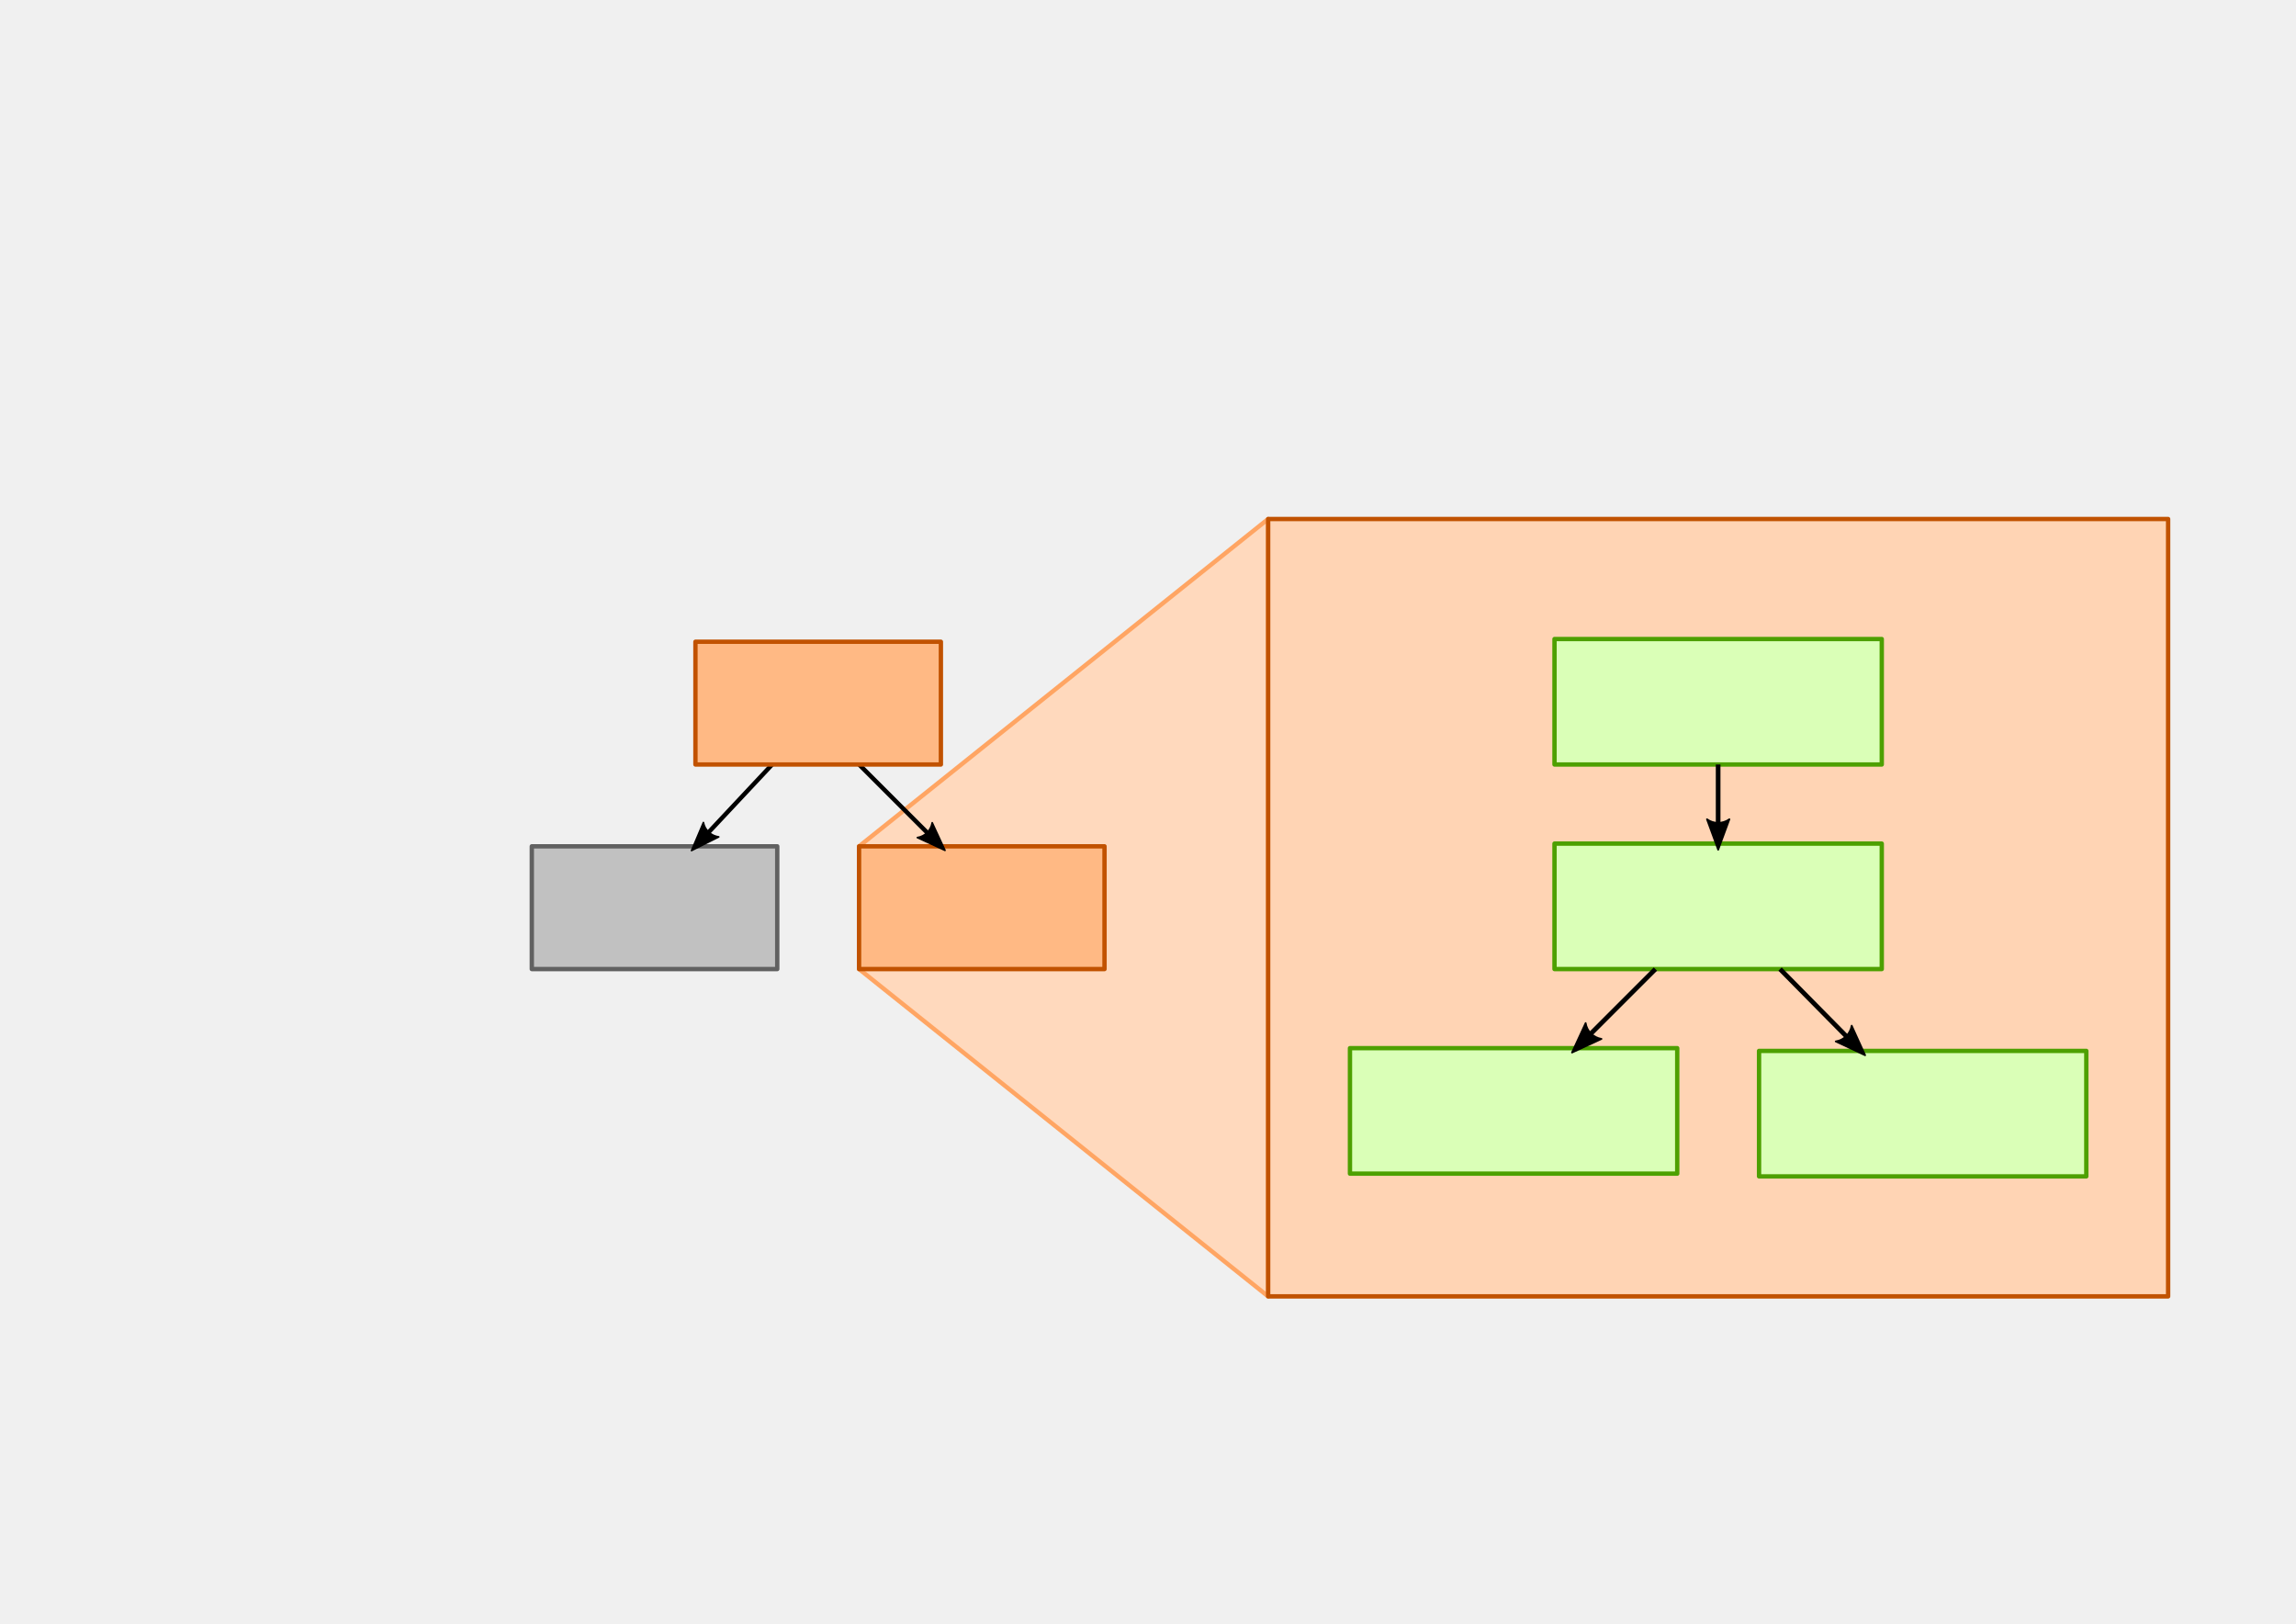
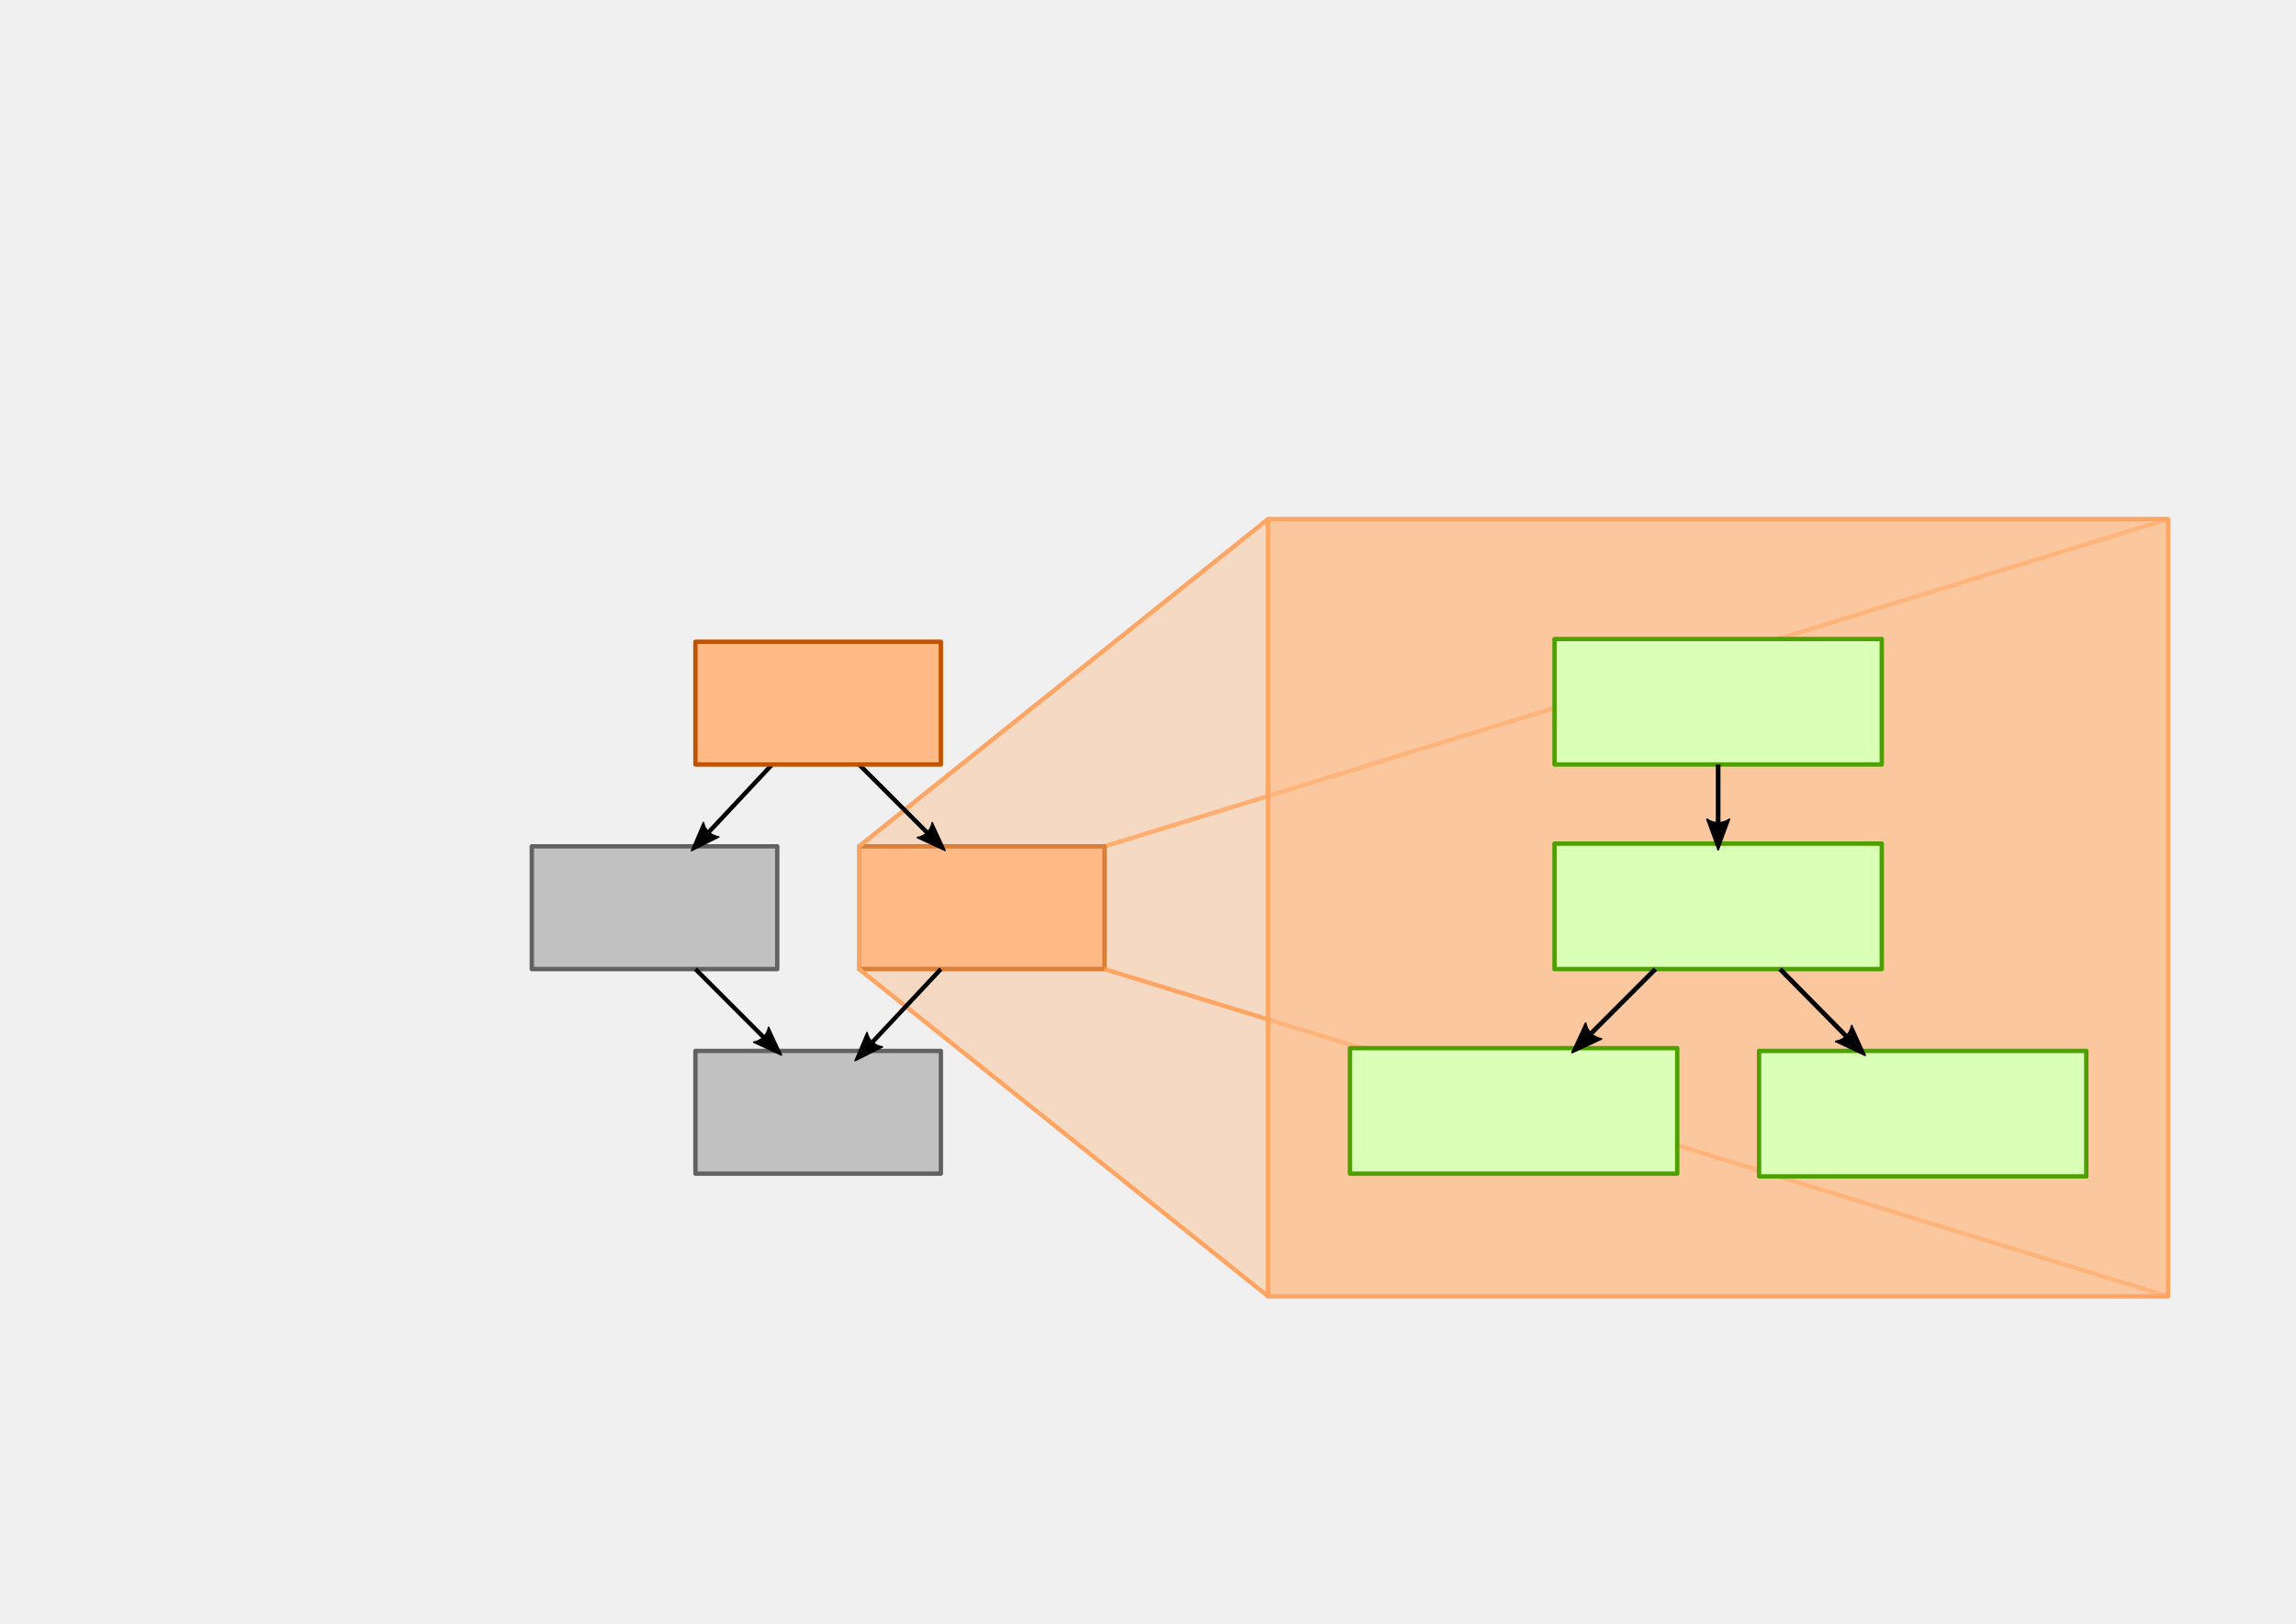
<svg xmlns="http://www.w3.org/2000/svg" version="1.1" id="svg2" viewBox="0 0 1052.362 744.094" height="210mm" width="297mm">
  <defs id="defs4">
    <marker orient="auto" refY="0" refX="0" id="marker4871" style="overflow:visible">
      <path id="path4869" style="fill:#000000;fill-opacity:1;fill-rule:evenodd;stroke:#000000;stroke-width:0.625;stroke-linejoin:round;stroke-opacity:1" d="M 8.719,4.034 -2.207,0.016 8.719,-4.002 c -1.745,2.372 -1.735,5.617 -6e-7,8.035 z" transform="scale(-0.6)" />
    </marker>
    <marker orient="auto" refY="0" refX="0" id="marker4453" style="overflow:visible">
      <path id="path4451" style="fill:#000000;fill-opacity:1;fill-rule:evenodd;stroke:#000000;stroke-width:0.625;stroke-linejoin:round;stroke-opacity:1" d="M 8.719,4.034 -2.207,0.016 8.719,-4.002 c -1.745,2.372 -1.735,5.617 -6e-7,8.035 z" transform="scale(-0.6)" />
    </marker>
    <marker style="overflow:visible" id="marker2752" refX="0" refY="0" orient="auto">
      <path transform="scale(-0.6)" d="M 8.719,4.034 -2.207,0.016 8.719,-4.002 c -1.745,2.372 -1.735,5.617 -6e-7,8.035 z" style="fill:#000000;fill-opacity:1;fill-rule:evenodd;stroke:#000000;stroke-width:0.625;stroke-linejoin:round;stroke-opacity:1" id="path2750" />
    </marker>
    <marker style="overflow:visible" id="marker12008" refX="0" refY="0" orient="auto">
      <path transform="scale(-0.6)" d="M 8.719,4.034 -2.207,0.016 8.719,-4.002 c -1.745,2.372 -1.735,5.617 -6e-7,8.035 z" style="fill:#000000;fill-opacity:1;fill-rule:evenodd;stroke:#000000;stroke-width:0.625;stroke-linejoin:round;stroke-opacity:1" id="path12006" />
    </marker>
    <marker orient="auto" refY="0.0" refX="0.0" id="marker5333" style="overflow:visible">
      <path id="path5335" d="M 5.77,0.0 L -2.88,5.0 L -2.88,-5.0 L 5.77,0.0 z " style="fill-rule:evenodd;stroke:#000000;stroke-width:1pt;stroke-opacity:1;fill:#000000;fill-opacity:1" transform="scale(0.8)" />
    </marker>
    <marker orient="auto" refY="0.0" refX="0.0" id="TriangleOutL" style="overflow:visible">
      <path id="path5049" d="M 5.77,0.0 L -2.88,5.0 L -2.88,-5.0 L 5.77,0.0 z " style="fill-rule:evenodd;stroke:#000000;stroke-width:1pt;stroke-opacity:1;fill:#000000;fill-opacity:1" transform="scale(0.8)" />
    </marker>
    <marker orient="auto" refY="0.0" refX="0.0" id="DotS" style="overflow:visible">
      <path id="path9326" d="M -2.5,-1.0 C -2.5,1.76 -4.74,4.0 -7.5,4.0 C -10.26,4.0 -12.5,1.76 -12.5,-1.0 C -12.5,-3.76 -10.26,-6.0 -7.5,-6.0 C -4.74,-6.0 -2.5,-3.76 -2.5,-1.0 z " style="fill-rule:evenodd;stroke:#404040;stroke-width:1pt;stroke-opacity:1;fill:#404040;fill-opacity:1" transform="scale(0.2) translate(7.4, 1)" />
    </marker>
    <marker orient="auto" refY="0.0" refX="0.0" id="Arrow2Mstart" style="overflow:visible">
      <path id="path9283" style="fill-rule:evenodd;stroke-width:0.625;stroke-linejoin:round;stroke:#e00000;stroke-opacity:1;fill:#e00000;fill-opacity:1" d="M 8.719,4.034 L -2.207,0.016 L 8.719,-4.002 C 6.973,-1.63 6.983,1.616 8.719,4.034 z " transform="scale(0.6) translate(0,0)" />
    </marker>
    <marker orient="auto" refY="0.0" refX="0.0" id="marker9095" style="overflow:visible;">
      <path id="path9097" style="fill-rule:evenodd;stroke-width:0.625;stroke-linejoin:round;stroke:#000000;stroke-opacity:1;fill:#000000;fill-opacity:1" d="M 8.719,4.034 L -2.207,0.016 L 8.719,-4.002 C 6.973,-1.63 6.983,1.616 8.719,4.034 z " transform="scale(0.6) rotate(180) translate(0,0)" />
    </marker>
    <marker orient="auto" refY="0.0" refX="0.0" id="marker8935" style="overflow:visible;">
      <path id="path8937" style="fill-rule:evenodd;stroke-width:0.625;stroke-linejoin:round;stroke:#000000;stroke-opacity:1;fill:#000000;fill-opacity:1" d="M 8.719,4.034 L -2.207,0.016 L 8.719,-4.002 C 6.973,-1.63 6.983,1.616 8.719,4.034 z " transform="scale(0.6) rotate(180) translate(0,0)" />
    </marker>
    <marker orient="auto" refY="0.0" refX="0.0" id="marker8781" style="overflow:visible;">
      <path id="path8783" style="fill-rule:evenodd;stroke-width:0.625;stroke-linejoin:round;stroke:#000000;stroke-opacity:1;fill:#000000;fill-opacity:1" d="M 8.719,4.034 L -2.207,0.016 L 8.719,-4.002 C 6.973,-1.63 6.983,1.616 8.719,4.034 z " transform="scale(0.6) rotate(180) translate(0,0)" />
    </marker>
    <marker orient="auto" refY="0.0" refX="0.0" id="Arrow2Lend" style="overflow:visible;">
      <path id="path4700" style="fill-rule:evenodd;stroke-width:0.625;stroke-linejoin:round;stroke:#000000;stroke-opacity:1;fill:#000000;fill-opacity:1" d="M 8.719,4.034 L -2.207,0.016 L 8.719,-4.002 C 6.973,-1.63 6.983,1.616 8.719,4.034 z " transform="scale(1.1) rotate(180) translate(1,0)" />
    </marker>
    <marker orient="auto" refY="0.0" refX="0.0" id="EmptyTriangleOutL" style="overflow:visible">
      <path id="path4502" d="M 5.77,0.0 L -2.88,5.0 L -2.88,-5.0 L 5.77,0.0 z " style="fill-rule:evenodd;fill:#ffffff;stroke:#000000;stroke-width:1pt;stroke-opacity:1" transform="scale(0.8) translate(-6,0)" />
    </marker>
    <marker orient="auto" refY="0" refX="0" id="EmptyTriangleOutL-4" style="overflow:visible">
      <path id="path4502-7" d="m 5.77,0 -8.65,5 0,-10 8.65,5 z" style="fill:#ffffff;fill-rule:evenodd;stroke:#000000;stroke-width:1pt;stroke-opacity:1" transform="matrix(0.8,0,0,0.8,-4.8,0)" />
    </marker>
    <marker orient="auto" refY="0" refX="0" id="EmptyTriangleOutL-4-4" style="overflow:visible">
      <path id="path4502-7-5" d="m 5.77,0 -8.65,5 0,-10 8.65,5 z" style="fill:#ffffff;fill-rule:evenodd;stroke:#000000;stroke-width:1pt;stroke-opacity:1" transform="matrix(0.8,0,0,0.8,-4.8,0)" />
    </marker>
    <marker orient="auto" refY="0" refX="0" id="EmptyTriangleOutL-7" style="overflow:visible">
      <path id="path4502-5" d="m 5.77,0 -8.65,5 0,-10 8.65,5 z" style="fill:#ffffff;fill-rule:evenodd;stroke:#000000;stroke-width:1pt;stroke-opacity:1" transform="matrix(0.8,0,0,0.8,-4.8,0)" />
    </marker>
    <marker orient="auto" refY="0" refX="0" id="EmptyTriangleOutL-6" style="overflow:visible">
      <path id="path4502-2" d="m 5.77,0 -8.65,5 0,-10 8.65,5 z" style="fill:#ffffff;fill-rule:evenodd;stroke:#000000;stroke-width:1pt;stroke-opacity:1" transform="matrix(0.8,0,0,0.8,-4.8,0)" />
    </marker>
    <marker orient="auto" refY="0" refX="0" id="EmptyTriangleOutL-78" style="overflow:visible">
      <path id="path4502-57" d="m 5.77,0 -8.65,5 0,-10 8.65,5 z" style="fill:#ffffff;fill-rule:evenodd;stroke:#000000;stroke-width:1pt;stroke-opacity:1" transform="matrix(0.8,0,0,0.8,-4.8,0)" />
    </marker>
    <marker orient="auto" refY="0" refX="0" id="EmptyTriangleOutL-1" style="overflow:visible">
      <path id="path4502-8" d="m 5.77,0 -8.65,5 0,-10 8.65,5 z" style="fill:#ffffff;fill-rule:evenodd;stroke:#000000;stroke-width:1pt;stroke-opacity:1" transform="matrix(0.8,0,0,0.8,-4.8,0)" />
    </marker>
    <marker orient="auto" refY="0" refX="0" id="EmptyTriangleOutL-9" style="overflow:visible">
      <path id="path4502-75" d="m 5.77,0 -8.65,5 0,-10 8.65,5 z" style="fill:#ffffff;fill-rule:evenodd;stroke:#000000;stroke-width:1pt;stroke-opacity:1" transform="matrix(0.8,0,0,0.8,-4.8,0)" />
    </marker>
    <marker orient="auto" refY="0" refX="0" id="EmptyTriangleOutL-78-2" style="overflow:visible">
      <path id="path4502-57-6" d="m 5.77,0 -8.65,5 0,-10 8.65,5 z" style="fill:#ffffff;fill-rule:evenodd;stroke:#000000;stroke-width:1pt;stroke-opacity:1" transform="matrix(0.8,0,0,0.8,-4.8,0)" />
    </marker>
    <marker orient="auto" refY="0" refX="0" id="Arrow2Mend-3" style="overflow:visible">
      <path id="path4369-6" style="fill:#404040;fill-opacity:1;fill-rule:evenodd;stroke:#404040;stroke-width:0.625;stroke-linejoin:round;stroke-opacity:1" d="M 8.719,4.034 -2.207,0.016 8.719,-4.002 c -1.745,2.372 -1.735,5.617 -6e-7,8.035 z" transform="scale(-0.6,-0.6)" />
    </marker>
    <marker orient="auto" refY="0" refX="0" id="Arrow2Mend-3-5" style="overflow:visible">
      <path id="path4369-6-3" style="fill:#404040;fill-opacity:1;fill-rule:evenodd;stroke:#404040;stroke-width:0.625;stroke-linejoin:round;stroke-opacity:1" d="M 8.719,4.034 -2.207,0.016 8.719,-4.002 c -1.745,2.372 -1.735,5.617 -6e-7,8.035 z" transform="scale(-0.6,-0.6)" />
    </marker>
    <marker orient="auto" refY="0" refX="0" id="Arrow2Mend-3-5-6" style="overflow:visible">
      <path id="path4369-6-3-2" style="fill:#404040;fill-opacity:1;fill-rule:evenodd;stroke:#404040;stroke-width:0.625;stroke-linejoin:round;stroke-opacity:1" d="M 8.719,4.034 -2.207,0.016 8.719,-4.002 c -1.745,2.372 -1.735,5.617 -6e-7,8.035 z" transform="scale(-0.6,-0.6)" />
    </marker>
    <marker orient="auto" refY="0" refX="0" id="Arrow2Mend-3-5-6-1" style="overflow:visible">
      <path id="path4369-6-3-2-2" style="fill:#000000;fill-opacity:1;fill-rule:evenodd;stroke:#000000;stroke-width:0.625;stroke-linejoin:round;stroke-opacity:1" d="M 8.719,4.034 -2.207,0.016 8.719,-4.002 c -1.745,2.372 -1.735,5.617 -6e-7,8.035 z" transform="scale(-0.6,-0.6)" />
    </marker>
    <marker orient="auto" refY="0" refX="0" id="Arrow2Mend-3-5-7" style="overflow:visible">
      <path id="path4369-6-3-0" style="fill:#404040;fill-opacity:1;fill-rule:evenodd;stroke:#404040;stroke-width:0.625;stroke-linejoin:round;stroke-opacity:1" d="M 8.719,4.034 -2.207,0.016 8.719,-4.002 c -1.745,2.372 -1.735,5.617 -6e-7,8.035 z" transform="scale(-0.6,-0.6)" />
    </marker>
    <marker orient="auto" refY="0" refX="0" id="Arrow2Mend-3-9" style="overflow:visible">
      <path id="path4369-6-36" style="fill:#404040;fill-opacity:1;fill-rule:evenodd;stroke:#404040;stroke-width:0.625;stroke-linejoin:round;stroke-opacity:1" d="M 8.719,4.034 -2.207,0.016 8.719,-4.002 c -1.745,2.372 -1.735,5.617 -6e-7,8.035 z" transform="scale(-0.6,-0.6)" />
    </marker>
    <marker orient="auto" refY="0" refX="0" id="Arrow2Mend-31" style="overflow:visible">
      <path id="path4369-9" style="fill:#404040;fill-opacity:1;fill-rule:evenodd;stroke:#404040;stroke-width:0.625;stroke-linejoin:round;stroke-opacity:1" d="M 8.719,4.034 -2.207,0.016 8.719,-4.002 c -1.745,2.372 -1.735,5.617 -6e-7,8.035 z" transform="scale(-0.6,-0.6)" />
    </marker>
    <marker orient="auto" refY="0" refX="0" id="Arrow2Mend-3-5-7-5" style="overflow:visible">
      <path id="path4369-6-3-0-4" style="fill:#404040;fill-opacity:1;fill-rule:evenodd;stroke:#404040;stroke-width:0.625;stroke-linejoin:round;stroke-opacity:1" d="M 8.719,4.034 -2.207,0.016 8.719,-4.002 c -1.745,2.372 -1.735,5.617 -6e-7,8.035 z" transform="scale(-0.6,-0.6)" />
    </marker>
    <marker orient="auto" refY="0" refX="0" id="Arrow2Mend-3-9-6" style="overflow:visible">
      <path id="path4369-6-36-5" style="fill:#404040;fill-opacity:1;fill-rule:evenodd;stroke:#404040;stroke-width:0.625;stroke-linejoin:round;stroke-opacity:1" d="M 8.719,4.034 -2.207,0.016 8.719,-4.002 c -1.745,2.372 -1.735,5.617 -6e-7,8.035 z" transform="scale(-0.6,-0.6)" />
    </marker>
    <marker orient="auto" refY="0" refX="0" id="Arrow2Mend-3-5-7-3" style="overflow:visible">
      <path id="path4369-6-3-0-5" style="fill:#404040;fill-opacity:1;fill-rule:evenodd;stroke:#404040;stroke-width:0.625;stroke-linejoin:round;stroke-opacity:1" d="M 8.719,4.034 -2.207,0.016 8.719,-4.002 c -1.745,2.372 -1.735,5.617 -6e-7,8.035 z" transform="scale(-0.6,-0.6)" />
    </marker>
    <marker orient="auto" refY="0" refX="0" id="marker9095-1" style="overflow:visible">
      <path id="path9097-2" style="fill:#000000;fill-opacity:1;fill-rule:evenodd;stroke:#000000;stroke-width:0.625;stroke-linejoin:round;stroke-opacity:1" d="M 8.719,4.034 -2.207,0.016 8.719,-4.002 c -1.745,2.372 -1.735,5.617 -6e-7,8.035 z" transform="scale(-0.6,-0.6)" />
    </marker>
    <marker orient="auto" refY="0" refX="0" id="marker9095-3" style="overflow:visible">
      <path id="path9097-1" style="fill:#000000;fill-opacity:1;fill-rule:evenodd;stroke:#000000;stroke-width:0.625;stroke-linejoin:round;stroke-opacity:1" d="M 8.719,4.034 -2.207,0.016 8.719,-4.002 c -1.745,2.372 -1.735,5.617 -6e-7,8.035 z" transform="scale(-0.6,-0.6)" />
    </marker>
    <marker orient="auto" refY="0" refX="0" id="marker9095-3-7" style="overflow:visible">
      <path id="path9097-1-8" style="fill:#000000;fill-opacity:1;fill-rule:evenodd;stroke:#000000;stroke-width:0.625;stroke-linejoin:round;stroke-opacity:1" d="M 8.719,4.034 -2.207,0.016 8.719,-4.002 c -1.745,2.372 -1.735,5.617 -6e-7,8.035 z" transform="scale(-0.6,-0.6)" />
    </marker>
    <marker orient="auto" refY="0" refX="0" id="marker9095-1-5" style="overflow:visible">
      <path id="path9097-2-0" style="fill:#000000;fill-opacity:1;fill-rule:evenodd;stroke:#000000;stroke-width:0.625;stroke-linejoin:round;stroke-opacity:1" d="M 8.719,4.034 -2.207,0.016 8.719,-4.002 c -1.745,2.372 -1.735,5.617 -6e-7,8.035 z" transform="scale(-0.6,-0.6)" />
    </marker>
    <marker orient="auto" refY="0" refX="0" id="marker9095-1-5-6" style="overflow:visible">
      <path id="path9097-2-0-1" style="fill:#000000;fill-opacity:1;fill-rule:evenodd;stroke:#000000;stroke-width:0.625;stroke-linejoin:round;stroke-opacity:1" d="M 8.719,4.034 -2.207,0.016 8.719,-4.002 c -1.745,2.372 -1.735,5.617 -6e-7,8.035 z" transform="scale(-0.6,-0.6)" />
    </marker>
    <marker orient="auto" refY="0" refX="0" id="marker9095-1-5-6-6" style="overflow:visible">
      <path id="path9097-2-0-1-3" style="fill:#000000;fill-opacity:1;fill-rule:evenodd;stroke:#000000;stroke-width:0.625;stroke-linejoin:round;stroke-opacity:1" d="M 8.719,4.034 -2.207,0.016 8.719,-4.002 c -1.745,2.372 -1.735,5.617 -6e-7,8.035 z" transform="scale(-0.6,-0.6)" />
    </marker>
    <marker orient="auto" refY="0" refX="0" id="marker9095-1-5-2" style="overflow:visible">
      <path id="path9097-2-0-0" style="fill:#000000;fill-opacity:1;fill-rule:evenodd;stroke:#000000;stroke-width:0.625;stroke-linejoin:round;stroke-opacity:1" d="M 8.719,4.034 -2.207,0.016 8.719,-4.002 c -1.745,2.372 -1.735,5.617 -6e-7,8.035 z" transform="scale(-0.6,-0.6)" />
    </marker>
    <marker orient="auto" refY="0" refX="0" id="marker9095-1-5-6-5" style="overflow:visible">
      <path id="path9097-2-0-1-5" style="fill:#000000;fill-opacity:1;fill-rule:evenodd;stroke:#000000;stroke-width:0.625;stroke-linejoin:round;stroke-opacity:1" d="M 8.719,4.034 -2.207,0.016 8.719,-4.002 c -1.745,2.372 -1.735,5.617 -6e-7,8.035 z" transform="scale(-0.6,-0.6)" />
    </marker>
    <marker orient="auto" refY="0" refX="0" id="marker9095-1-5-4" style="overflow:visible">
      <path id="path9097-2-0-7" style="fill:#000000;fill-opacity:1;fill-rule:evenodd;stroke:#000000;stroke-width:0.625;stroke-linejoin:round;stroke-opacity:1" d="M 8.719,4.034 -2.207,0.016 8.719,-4.002 c -1.745,2.372 -1.735,5.617 -6e-7,8.035 z" transform="scale(-0.6,-0.6)" />
    </marker>
    <marker orient="auto" refY="0" refX="0" id="marker9095-1-5-6-5-9" style="overflow:visible">
      <path id="path9097-2-0-1-5-3" style="fill:#000000;fill-opacity:1;fill-rule:evenodd;stroke:#000000;stroke-width:0.625;stroke-linejoin:round;stroke-opacity:1" d="M 8.719,4.034 -2.207,0.016 8.719,-4.002 c -1.745,2.372 -1.735,5.617 -6e-7,8.035 z" transform="scale(-0.6,-0.6)" />
    </marker>
    <marker orient="auto" refY="0" refX="0" id="marker9095-1-5-6-5-4" style="overflow:visible">
      <path id="path9097-2-0-1-5-5" style="fill:#000000;fill-opacity:1;fill-rule:evenodd;stroke:#000000;stroke-width:0.625;stroke-linejoin:round;stroke-opacity:1" d="M 8.719,4.034 -2.207,0.016 8.719,-4.002 c -1.745,2.372 -1.735,5.617 -6e-7,8.035 z" transform="scale(-0.6,-0.6)" />
    </marker>
    <marker orient="auto" refY="0" refX="0" id="marker9095-1-5-6-5-4-4" style="overflow:visible">
      <path id="path9097-2-0-1-5-5-3" style="fill:#000000;fill-opacity:1;fill-rule:evenodd;stroke:#000000;stroke-width:0.625;stroke-linejoin:round;stroke-opacity:1" d="M 8.719,4.034 -2.207,0.016 8.719,-4.002 c -1.745,2.372 -1.735,5.617 -6e-7,8.035 z" transform="scale(-0.6,-0.6)" />
    </marker>
    <marker orient="auto" refY="0" refX="0" id="marker9095-1-5-6-5-4-4-9" style="overflow:visible">
      <path id="path9097-2-0-1-5-5-3-2" style="fill:#000000;fill-opacity:1;fill-rule:evenodd;stroke:#000000;stroke-width:0.625;stroke-linejoin:round;stroke-opacity:1" d="M 8.719,4.034 -2.207,0.016 8.719,-4.002 c -1.745,2.372 -1.735,5.617 -6e-7,8.035 z" transform="scale(-0.6,-0.6)" />
    </marker>
    <marker orient="auto" refY="0" refX="0" id="marker9095-1-5-6-5-4-4-6" style="overflow:visible">
      <path id="path9097-2-0-1-5-5-3-8" style="fill:#000000;fill-opacity:1;fill-rule:evenodd;stroke:#000000;stroke-width:0.625;stroke-linejoin:round;stroke-opacity:1" d="M 8.719,4.034 -2.207,0.016 8.719,-4.002 c -1.745,2.372 -1.735,5.617 -6e-7,8.035 z" transform="scale(-0.6,-0.6)" />
    </marker>
    <marker orient="auto" refY="0" refX="0" id="marker9095-1-5-6-5-4-4-2" style="overflow:visible">
      <path id="path9097-2-0-1-5-5-3-7" style="fill:#000000;fill-opacity:1;fill-rule:evenodd;stroke:#000000;stroke-width:0.625;stroke-linejoin:round;stroke-opacity:1" d="M 8.719,4.034 -2.207,0.016 8.719,-4.002 c -1.745,2.372 -1.735,5.617 -6e-7,8.035 z" transform="scale(-0.6,-0.6)" />
    </marker>
    <marker orient="auto" refY="0" refX="0" id="marker9095-1-5-3" style="overflow:visible">
      <path id="path9097-2-0-6" style="fill:#000000;fill-opacity:1;fill-rule:evenodd;stroke:#000000;stroke-width:0.625;stroke-linejoin:round;stroke-opacity:1" d="M 8.719,4.034 -2.207,0.016 8.719,-4.002 c -1.745,2.372 -1.735,5.617 -6e-7,8.035 z" transform="scale(-0.6,-0.6)" />
    </marker>
    <marker orient="auto" refY="0" refX="0" id="marker9095-1-5-6-5-4-4-6-5" style="overflow:visible">
      <path id="path9097-2-0-1-5-5-3-8-3" style="fill:#000000;fill-opacity:1;fill-rule:evenodd;stroke:#000000;stroke-width:0.625;stroke-linejoin:round;stroke-opacity:1" d="M 8.719,4.034 -2.207,0.016 8.719,-4.002 c -1.745,2.372 -1.735,5.617 -6e-7,8.035 z" transform="scale(-0.6,-0.6)" />
    </marker>
    <marker orient="auto" refY="0" refX="0" id="marker9095-1-5-27" style="overflow:visible">
      <path id="path9097-2-0-09" style="fill:#000000;fill-opacity:1;fill-rule:evenodd;stroke:#000000;stroke-width:0.625;stroke-linejoin:round;stroke-opacity:1" d="M 8.719,4.034 -2.207,0.016 8.719,-4.002 c -1.745,2.372 -1.735,5.617 -6e-7,8.035 z" transform="scale(-0.6,-0.6)" />
    </marker>
    <marker orient="auto" refY="0" refX="0" id="marker9095-1-5-27-6" style="overflow:visible">
      <path id="path9097-2-0-09-2" style="fill:#000000;fill-opacity:1;fill-rule:evenodd;stroke:#000000;stroke-width:0.625;stroke-linejoin:round;stroke-opacity:1" d="M 8.719,4.034 -2.207,0.016 8.719,-4.002 c -1.745,2.372 -1.735,5.617 -6e-7,8.035 z" transform="scale(-0.6,-0.6)" />
    </marker>
    <marker orient="auto" refY="0" refX="0" id="marker9095-1-5-27-0" style="overflow:visible">
      <path id="path9097-2-0-09-23" style="fill:#000000;fill-opacity:1;fill-rule:evenodd;stroke:#000000;stroke-width:0.625;stroke-linejoin:round;stroke-opacity:1" d="M 8.719,4.034 -2.207,0.016 8.719,-4.002 c -1.745,2.372 -1.735,5.617 -6e-7,8.035 z" transform="scale(-0.6,-0.6)" />
    </marker>
    <marker orient="auto" refY="0" refX="0" id="marker9095-1-9" style="overflow:visible">
      <path id="path9097-2-7" style="fill:#000000;fill-opacity:1;fill-rule:evenodd;stroke:#000000;stroke-width:0.625;stroke-linejoin:round;stroke-opacity:1" d="M 8.719,4.034 -2.207,0.016 8.719,-4.002 c -1.745,2.372 -1.735,5.617 -6e-7,8.035 z" transform="scale(-0.6,-0.6)" />
    </marker>
    <marker orient="auto" refY="0" refX="0" id="marker9095-1-5-2-3" style="overflow:visible">
      <path id="path9097-2-0-0-6" style="fill:#000000;fill-opacity:1;fill-rule:evenodd;stroke:#000000;stroke-width:0.625;stroke-linejoin:round;stroke-opacity:1" d="M 8.719,4.034 -2.207,0.016 8.719,-4.002 c -1.745,2.372 -1.735,5.617 -6e-7,8.035 z" transform="scale(-0.6)" />
    </marker>
    <marker orient="auto" refY="0" refX="0" id="marker9095-1-5-2-6" style="overflow:visible">
      <path id="path9097-2-0-0-2" style="fill:#000000;fill-opacity:1;fill-rule:evenodd;stroke:#000000;stroke-width:0.625;stroke-linejoin:round;stroke-opacity:1" d="M 8.719,4.034 -2.207,0.016 8.719,-4.002 c -1.745,2.372 -1.735,5.617 -6e-7,8.035 z" transform="scale(-0.6)" />
    </marker>
    <marker orient="auto" refY="0" refX="0" id="marker9095-1-5-2-1" style="overflow:visible">
      <path id="path9097-2-0-0-8" style="fill:#000000;fill-opacity:1;fill-rule:evenodd;stroke:#000000;stroke-width:0.625;stroke-linejoin:round;stroke-opacity:1" d="M 8.719,4.034 -2.207,0.016 8.719,-4.002 c -1.745,2.372 -1.735,5.617 -6e-7,8.035 z" transform="scale(-0.6)" />
    </marker>
    <marker orient="auto" refY="0" refX="0" id="marker9095-1-5-2-6-2" style="overflow:visible">
      <path id="path9097-2-0-0-2-9" style="fill:#000000;fill-opacity:1;fill-rule:evenodd;stroke:#000000;stroke-width:0.625;stroke-linejoin:round;stroke-opacity:1" d="M 8.719,4.034 -2.207,0.016 8.719,-4.002 c -1.745,2.372 -1.735,5.617 -6e-7,8.035 z" transform="scale(-0.6)" />
    </marker>
    <marker orient="auto" refY="0" refX="0" id="marker9095-1-5-2-6-27" style="overflow:visible">
      <path id="path9097-2-0-0-2-0" style="fill:#000000;fill-opacity:1;fill-rule:evenodd;stroke:#000000;stroke-width:0.625;stroke-linejoin:round;stroke-opacity:1" d="M 8.719,4.034 -2.207,0.016 8.719,-4.002 c -1.745,2.372 -1.735,5.617 -6e-7,8.035 z" transform="scale(-0.6)" />
    </marker>
    <marker orient="auto" refY="0" refX="0" id="marker9095-1-5-2-6-3" style="overflow:visible">
      <path id="path9097-2-0-0-2-6" style="fill:#000000;fill-opacity:1;fill-rule:evenodd;stroke:#000000;stroke-width:0.625;stroke-linejoin:round;stroke-opacity:1" d="M 8.719,4.034 -2.207,0.016 8.719,-4.002 c -1.745,2.372 -1.735,5.617 -6e-7,8.035 z" transform="scale(-0.6)" />
    </marker>
    <marker orient="auto" refY="0" refX="0" id="marker9095-1-5-2-3-1" style="overflow:visible">
      <path id="path9097-2-0-0-6-8" style="fill:#000000;fill-opacity:1;fill-rule:evenodd;stroke:#000000;stroke-width:0.625;stroke-linejoin:round;stroke-opacity:1" d="M 8.719,4.034 -2.207,0.016 8.719,-4.002 c -1.745,2.372 -1.735,5.617 -6e-7,8.035 z" transform="scale(-0.6)" />
    </marker>
    <marker orient="auto" refY="0" refX="0" id="marker9095-1-5-2-3-9" style="overflow:visible">
      <path id="path9097-2-0-0-6-20" style="fill:#000000;fill-opacity:1;fill-rule:evenodd;stroke:#000000;stroke-width:0.625;stroke-linejoin:round;stroke-opacity:1" d="M 8.719,4.034 -2.207,0.016 8.719,-4.002 c -1.745,2.372 -1.735,5.617 -6e-7,8.035 z" transform="scale(-0.6)" />
    </marker>
    <marker orient="auto" refY="0" refX="0" id="marker9095-1-5-2-3-3" style="overflow:visible">
      <path id="path9097-2-0-0-6-7" style="fill:#000000;fill-opacity:1;fill-rule:evenodd;stroke:#000000;stroke-width:0.625;stroke-linejoin:round;stroke-opacity:1" d="M 8.719,4.034 -2.207,0.016 8.719,-4.002 c -1.745,2.372 -1.735,5.617 -6e-7,8.035 z" transform="scale(-0.6)" />
    </marker>
    <marker orient="auto" refY="0" refX="0" id="marker9095-1-5-2-3-3-9" style="overflow:visible">
      <path id="path9097-2-0-0-6-7-2" style="fill:#000000;fill-opacity:1;fill-rule:evenodd;stroke:#000000;stroke-width:0.625;stroke-linejoin:round;stroke-opacity:1" d="M 8.719,4.034 -2.207,0.016 8.719,-4.002 c -1.745,2.372 -1.735,5.617 -6e-7,8.035 z" transform="scale(-0.6)" />
    </marker>
    <marker orient="auto" refY="0" refX="0" id="marker9095-1-5-2-3-3-3" style="overflow:visible">
      <path id="path9097-2-0-0-6-7-6" style="fill:#000000;fill-opacity:1;fill-rule:evenodd;stroke:#000000;stroke-width:0.625;stroke-linejoin:round;stroke-opacity:1" d="M 8.719,4.034 -2.207,0.016 8.719,-4.002 c -1.745,2.372 -1.735,5.617 -6e-7,8.035 z" transform="scale(-0.6)" />
    </marker>
    <marker orient="auto" refY="0" refX="0" id="marker9095-1-5-2-3-3-8-2" style="overflow:visible">
      <path id="path9097-2-0-0-6-7-9-9" style="fill:#000000;fill-opacity:1;fill-rule:evenodd;stroke:#000000;stroke-width:0.625;stroke-linejoin:round;stroke-opacity:1" d="M 8.719,4.034 -2.207,0.016 8.719,-4.002 c -1.745,2.372 -1.735,5.617 -6e-7,8.035 z" transform="scale(-0.6)" />
    </marker>
    <marker orient="auto" refY="0" refX="0" id="marker9095-1-5-2-3-6-1" style="overflow:visible">
      <path id="path9097-2-0-0-6-2-2" style="fill:#000000;fill-opacity:1;fill-rule:evenodd;stroke:#000000;stroke-width:0.625;stroke-linejoin:round;stroke-opacity:1" d="M 8.719,4.034 -2.207,0.016 8.719,-4.002 c -1.745,2.372 -1.735,5.617 -6e-7,8.035 z" transform="scale(-0.6)" />
    </marker>
    <marker style="overflow:visible" id="marker2752-0" refX="0" refY="0" orient="auto">
      <path transform="scale(-0.6)" d="M 8.719,4.034 -2.207,0.016 8.719,-4.002 c -1.745,2.372 -1.735,5.617 -6e-7,8.035 z" style="fill:#000000;fill-opacity:1;fill-rule:evenodd;stroke:#000000;stroke-width:0.625;stroke-linejoin:round;stroke-opacity:1" id="path2750-9" />
    </marker>
    <marker style="overflow:visible" id="marker2752-0-6" refX="0" refY="0" orient="auto">
      <path transform="scale(-0.6)" d="M 8.719,4.034 -2.207,0.016 8.719,-4.002 c -1.745,2.372 -1.735,5.617 -6e-7,8.035 z" style="fill:#000000;fill-opacity:1;fill-rule:evenodd;stroke:#000000;stroke-width:0.625;stroke-linejoin:round;stroke-opacity:1" id="path2750-9-0" />
+     </marker>
+     <marker orient="auto" refY="0" refX="0" id="marker9095-1-5-2-6-3-6" style="overflow:visible">
+       <path id="path9097-2-0-0-2-6-7" style="fill:#000000;fill-opacity:1;fill-rule:evenodd;stroke:#000000;stroke-width:0.625;stroke-linejoin:round;stroke-opacity:1" d="M 8.719,4.034 -2.207,0.016 8.719,-4.002 c -1.745,2.372 -1.735,5.617 -6e-7,8.035 z" transform="scale(-0.6)" />
+     </marker>
+     <marker orient="auto" refY="0" refX="0" id="marker9095-1-5-2-3-3-3-6" style="overflow:visible">
+       <path id="path9097-2-0-0-6-7-6-2" style="fill:#000000;fill-opacity:1;fill-rule:evenodd;stroke:#000000;stroke-width:0.625;stroke-linejoin:round;stroke-opacity:1" d="M 8.719,4.034 -2.207,0.016 8.719,-4.002 c -1.745,2.372 -1.735,5.617 -6e-7,8.035 z" transform="scale(-0.6)" />
    </marker>
  </defs>
  <g id="layer1" transform="translate(0,-308.2677)">
    <text xml:space="preserve" style="font-style:normal;font-weight:normal;font-size:37.5px;line-height:125%;font-family:Sans;letter-spacing:0px;word-spacing:0px;fill:#000000;fill-opacity:1;stroke:none;stroke-width:0.938px;stroke-linecap:butt;stroke-linejoin:miter;stroke-opacity:1" x="281.25" y="597.675" id="text1294">
      <tspan id="tspan1292" x="281.25" y="630.853" style="stroke-width:0.938px" />
    </text>
    <rect style="opacity:1;fill:#c1c1c1;fill-opacity:1;stroke:#616161;stroke-width:2;stroke-linecap:round;stroke-linejoin:round;stroke-miterlimit:4;stroke-dasharray:none;stroke-opacity:1;font-variant-east_asian:normal;vector-effect:none;stroke-dashoffset:0" id="rect4424-3-2-9-7-5-3" width="112.5" height="56.25" x="243.75" y="696.112" rx="0" ry="0" />
-     <path style="opacity:1;vector-effect:none;fill:#ffd9bd;fill-opacity:1;fill-rule:evenodd;stroke:#ffa563;stroke-width:2;stroke-linecap:round;stroke-linejoin:round;stroke-miterlimit:4;stroke-dasharray:none;stroke-dashoffset:0;stroke-opacity:1" d="m 393.75,696.112 187.5,-150 v 356.25 l -187.5,-150 z" id="path2265" />
-     <rect style="opacity:1;fill:#ffd4b4;fill-opacity:1;stroke:#c15200;stroke-width:2;stroke-linecap:round;stroke-linejoin:round;stroke-miterlimit:4;stroke-dasharray:none;stroke-opacity:1" id="rect4424-3-2-9-7-5-7" width="412.5" height="356.25" x="581.25" y="546.112" rx="0" ry="0" />
    <path style="fill:none;fill-rule:evenodd;stroke:#000000;stroke-width:2;stroke-linecap:butt;stroke-linejoin:miter;stroke-miterlimit:4;stroke-dasharray:none;stroke-opacity:1;marker-end:url(#marker9095-1-5-2-6-3)" d="m 356.25,656.112 -37.5,40" id="path4655-9-3-6-6-0" />
+     <path style="fill:none;fill-rule:evenodd;stroke:#ffa563;stroke-width:2;stroke-linecap:butt;stroke-linejoin:miter;stroke-opacity:1;stroke-miterlimit:4;stroke-dasharray:none" d="m 506.25,696.112 487.5,-150" id="path6860" />
    <rect style="opacity:1;fill:#ffb984;fill-opacity:1;stroke:#c15200;stroke-width:2;stroke-linecap:round;stroke-linejoin:round;stroke-miterlimit:4;stroke-dasharray:none;stroke-opacity:1;font-variant-east_asian:normal;vector-effect:none;stroke-dashoffset:0" id="rect4424-3-2-9-7-5-6" width="112.5" height="56.25" x="393.75" y="696.112" rx="0" ry="0" />
+     <path style="opacity:1;vector-effect:none;fill:#ffb984;fill-opacity:0.421;fill-rule:evenodd;stroke:#ffa563;stroke-width:2;stroke-linecap:round;stroke-linejoin:round;stroke-miterlimit:4;stroke-dasharray:none;stroke-dashoffset:0;stroke-opacity:1" d="m 393.75,696.112 187.5,-150 v 356.25 l -187.5,-150 z" id="path2265" />
    <path style="fill:none;fill-rule:evenodd;stroke:#000000;stroke-width:2;stroke-linecap:butt;stroke-linejoin:miter;stroke-miterlimit:4;stroke-dasharray:none;stroke-opacity:1;marker-end:url(#marker9095-1-5-2-3-3-3)" d="m 393.75,658.612 37.5,37.5" id="path4655-9-3-6-0-5-1" />
    <rect style="opacity:1;fill:#ffb984;fill-opacity:1;stroke:#c15200;stroke-width:2;stroke-linecap:round;stroke-linejoin:round;stroke-miterlimit:4;stroke-dasharray:none;stroke-opacity:1" id="rect4424-3-2-9-7-5" width="112.5" height="56.25" x="318.75" y="602.362" rx="0" ry="0" />
+     <rect style="opacity:1;vector-effect:none;fill:#c1c1c1;fill-opacity:1;stroke:#616161;stroke-width:2;stroke-linecap:round;stroke-linejoin:round;stroke-miterlimit:4;stroke-dasharray:none;stroke-dashoffset:0;stroke-opacity:1" id="rect4424-3-2-9-7-5-3-3" width="112.5" height="56.25" x="318.75" y="789.862" rx="0" ry="0" />
+     <path style="fill:none;fill-rule:evenodd;stroke:#000000;stroke-width:2;stroke-linecap:butt;stroke-linejoin:miter;stroke-miterlimit:4;stroke-dasharray:none;stroke-opacity:1;marker-end:url(#marker9095-1-5-2-6-3-6)" d="m 431.25,752.362 -37.5,40" id="path4655-9-3-6-6-0-5" />
+     <path style="fill:none;fill-rule:evenodd;stroke:#000000;stroke-width:2;stroke-linecap:butt;stroke-linejoin:miter;stroke-miterlimit:4;stroke-dasharray:none;stroke-opacity:1;marker-end:url(#marker9095-1-5-2-3-3-3-6)" d="m 318.75,752.362 37.5,37.5" id="path4655-9-3-6-0-5-1-9" />
+     <path style="fill:none;fill-rule:evenodd;stroke:#ffa563;stroke-width:2;stroke-linecap:butt;stroke-linejoin:miter;stroke-miterlimit:4;stroke-dasharray:none;stroke-opacity:1" d="m 506.25,752.362 487.5,150" id="path6860-1" />
+     <rect style="opacity:1;vector-effect:none;fill:#ffb984;fill-opacity:0.75;stroke:#ffa563;stroke-width:2;stroke-linecap:round;stroke-linejoin:round;stroke-miterlimit:4;stroke-dasharray:none;stroke-dashoffset:0;stroke-opacity:1" id="rect4424-3-2-9-7-5-7" width="412.5" height="356.25" x="581.25" y="546.112" rx="0" ry="0" />
    <rect style="color:#000000;clip-rule:nonzero;display:inline;overflow:visible;visibility:visible;opacity:1;isolation:auto;mix-blend-mode:normal;color-interpolation:sRGB;color-interpolation-filters:linearRGB;solid-color:#000000;solid-opacity:1;fill:#daffb7;fill-opacity:1;fill-rule:nonzero;stroke:#4da000;stroke-width:2;stroke-linecap:round;stroke-linejoin:round;stroke-miterlimit:4;stroke-dasharray:none;stroke-dashoffset:0;stroke-opacity:1;color-rendering:auto;image-rendering:auto;shape-rendering:auto;text-rendering:auto;enable-background:accumulate" id="rect4424-3-2-9-7-9-6" width="150" height="57.5" x="712.5" y="694.862" rx="0" ry="0" />
    <rect style="color:#000000;clip-rule:nonzero;display:inline;overflow:visible;visibility:visible;opacity:1;isolation:auto;mix-blend-mode:normal;color-interpolation:sRGB;color-interpolation-filters:linearRGB;solid-color:#000000;solid-opacity:1;fill:#daffb7;fill-opacity:1;fill-rule:nonzero;stroke:#4da000;stroke-width:2;stroke-linecap:round;stroke-linejoin:round;stroke-miterlimit:4;stroke-dasharray:none;stroke-dashoffset:0;stroke-opacity:1;color-rendering:auto;image-rendering:auto;shape-rendering:auto;text-rendering:auto;enable-background:accumulate" id="rect4424-3-2-9-7-9-2" width="150" height="57.5" x="618.75" y="788.612" rx="0" ry="0" />
    <rect style="color:#000000;clip-rule:nonzero;display:inline;overflow:visible;visibility:visible;opacity:1;isolation:auto;mix-blend-mode:normal;color-interpolation:sRGB;color-interpolation-filters:linearRGB;solid-color:#000000;solid-opacity:1;fill:#daffb7;fill-opacity:1;fill-rule:nonzero;stroke:#4da000;stroke-width:2;stroke-linecap:round;stroke-linejoin:round;stroke-miterlimit:4;stroke-dasharray:none;stroke-dashoffset:0;stroke-opacity:1;color-rendering:auto;image-rendering:auto;shape-rendering:auto;text-rendering:auto;enable-background:accumulate" id="rect4424-3-2-9-7-9-9" width="150" height="57.5" x="806.25" y="789.862" rx="0" ry="0" />
    <rect style="color:#000000;clip-rule:nonzero;display:inline;overflow:visible;visibility:visible;opacity:1;isolation:auto;mix-blend-mode:normal;color-interpolation:sRGB;color-interpolation-filters:linearRGB;solid-color:#000000;solid-opacity:1;fill:#daffb7;fill-opacity:1;fill-rule:nonzero;stroke:#4da000;stroke-width:2;stroke-linecap:round;stroke-linejoin:round;stroke-miterlimit:4;stroke-dasharray:none;stroke-dashoffset:0;stroke-opacity:1;color-rendering:auto;image-rendering:auto;shape-rendering:auto;text-rendering:auto;enable-background:accumulate" id="rect4424-3-2-9-7-9" width="150" height="57.5" x="712.5" y="601.112" rx="0" ry="0" />
    <path style="fill:none;fill-rule:evenodd;stroke:#000000;stroke-width:2.133;stroke-linecap:butt;stroke-linejoin:miter;stroke-miterlimit:4;stroke-dasharray:none;stroke-opacity:1;marker-end:url(#marker2752-0)" d="m 815.872,752.362 37.007,37.5" id="path3144-3" />
-     <path style="opacity:1;vector-effect:none;fill:none;fill-opacity:1;fill-rule:evenodd;stroke:#000000;stroke-width:2.133;stroke-linecap:butt;stroke-linejoin:miter;stroke-miterlimit:4;stroke-dasharray:none;stroke-dashoffset:0;stroke-opacity:1;marker-end:url(#marker4453)" d="M 758.75,752.362 722.5,788.612" id="path4025" />
-     <path style="opacity:1;vector-effect:none;fill:none;fill-opacity:1;fill-rule:evenodd;stroke:#000000;stroke-width:2.133;stroke-linecap:butt;stroke-linejoin:miter;stroke-miterlimit:4;stroke-dasharray:none;stroke-dashoffset:0;stroke-opacity:1;marker-end:url(#marker4871)" d="m 787.5,658.612 0,36.25" id="path4027" />
+     <path style="opacity:1;vector-effect:none;fill:none;fill-opacity:1;fill-rule:evenodd;stroke:#000000;stroke-width:2.133;stroke-linecap:butt;stroke-linejoin:miter;stroke-miterlimit:4;stroke-dasharray:none;stroke-dashoffset:0;stroke-opacity:1;marker-end:url(#marker4453)" d="m 758.75,752.362 -36.25,36.25" id="path4025" />
+     <path style="opacity:1;vector-effect:none;fill:none;fill-opacity:1;fill-rule:evenodd;stroke:#000000;stroke-width:2.133;stroke-linecap:butt;stroke-linejoin:miter;stroke-miterlimit:4;stroke-dasharray:none;stroke-dashoffset:0;stroke-opacity:1;marker-end:url(#marker4871)" d="m 787.5,658.612 v 36.25" id="path4027" />
  </g>
</svg>
